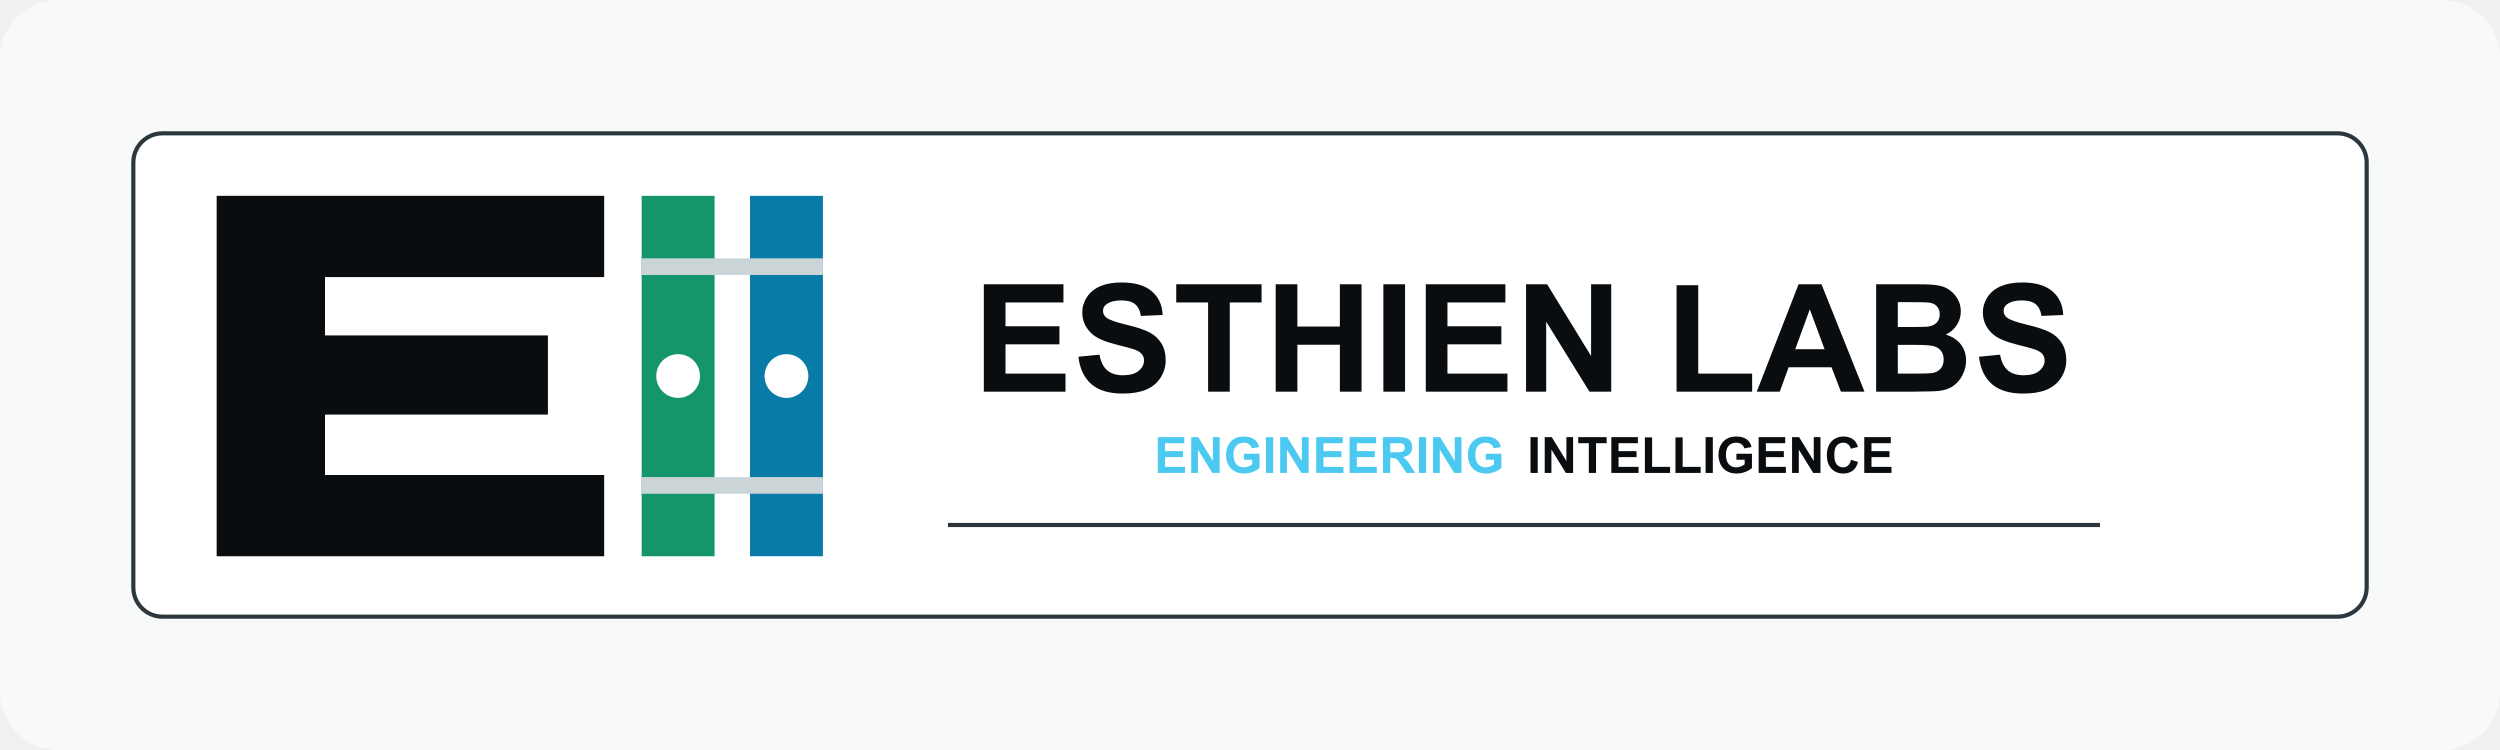
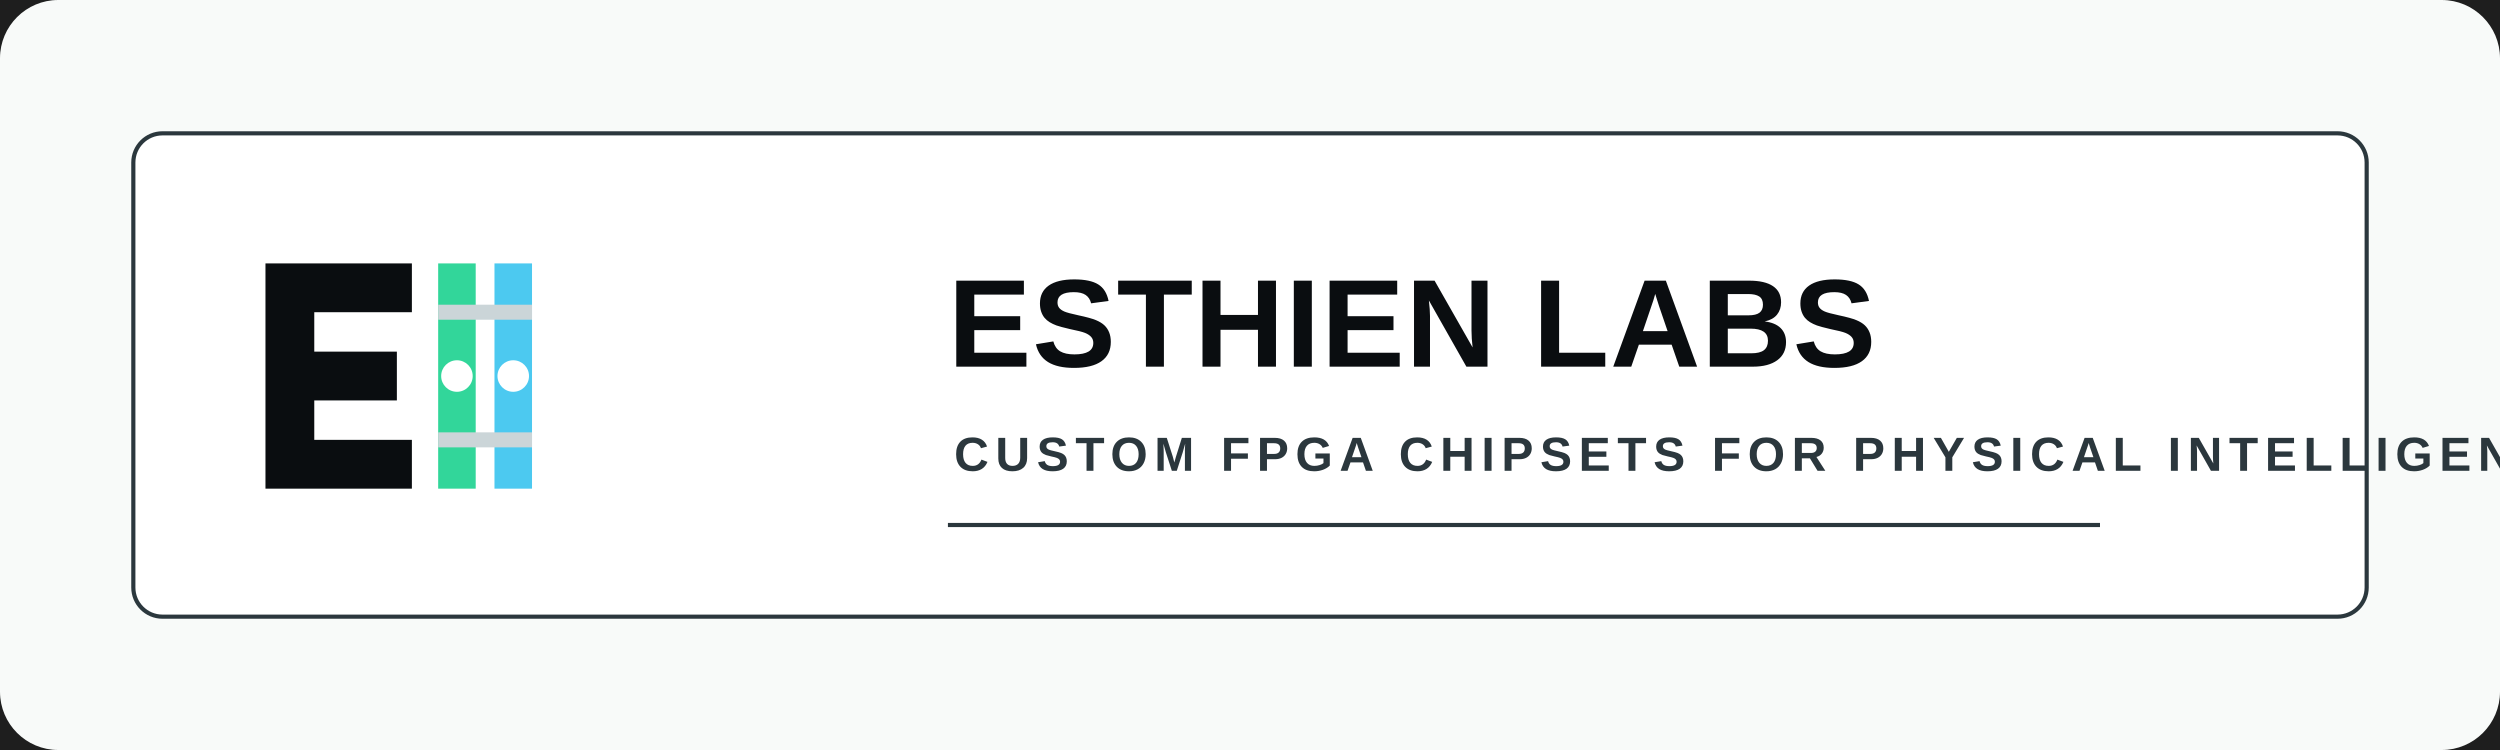
- <svg xmlns="http://www.w3.org/2000/svg" width="1200" height="360" viewBox="0 0 1200 360" fill="none">
-   <g clip-path="url(#clip0_2011_63)">
-     <path d="M1172 0H28C12.536 0 0 12.536 0 28V332C0 347.464 12.536 360 28 360H1172C1187.46 360 1200 347.464 1200 332V28C1200 12.536 1187.46 0 1172 0Z" fill="#F8FAF9" />
-     <path d="M1122 64H78C70.268 64 64 70.268 64 78V282C64 289.732 70.268 296 78 296H1122C1129.73 296 1136 289.732 1136 282V78C1136 70.268 1129.73 64 1122 64Z" fill="white" stroke="#2B373D" stroke-width="2" />
-     <path d="M104 94H290V133H156V161H263V199H156V228H290V267H104V94Z" fill="#0A0D10" />
-     <path d="M308 94H343V267H308V94Z" fill="#14956B" />
-     <path d="M360 94H395V267H360V94Z" fill="#087CA6" />
-     <path d="M308 128H395M308 233H395" stroke="#CBD5D8" stroke-width="8" />
-     <path d="M325.5 191C331.299 191 336 186.299 336 180.5C336 174.701 331.299 170 325.5 170C319.701 170 315 174.701 315 180.5C315 186.299 319.701 191 325.5 191Z" fill="white" />
-     <path d="M377.5 191C383.299 191 388 186.299 388 180.5C388 174.701 383.299 170 377.5 170C371.701 170 367 174.701 367 180.5C367 186.299 371.701 191 377.5 191Z" fill="white" />
-     <path d="M472.238 188V136.461H510.453V145.18H482.645V156.605H508.52V165.289H482.645V179.316H511.438V188H472.238ZM517.625 171.23L527.75 170.246C528.359 173.645 529.59 176.141 531.441 177.734C533.316 179.328 535.836 180.125 539 180.125C542.352 180.125 544.871 179.422 546.559 178.016C548.27 176.586 549.125 174.922 549.125 173.023C549.125 171.805 548.762 170.773 548.035 169.93C547.332 169.062 546.09 168.312 544.309 167.68C543.09 167.258 540.312 166.508 535.977 165.43C530.398 164.047 526.484 162.348 524.234 160.332C521.07 157.496 519.488 154.039 519.488 149.961C519.488 147.336 520.227 144.887 521.703 142.613C523.203 140.316 525.348 138.57 528.137 137.375C530.949 136.18 534.336 135.582 538.297 135.582C544.766 135.582 549.629 137 552.887 139.836C556.168 142.672 557.891 146.457 558.055 151.191L547.648 151.648C547.203 149 546.242 147.102 544.766 145.953C543.312 144.781 541.121 144.195 538.191 144.195C535.168 144.195 532.801 144.816 531.09 146.059C529.988 146.855 529.438 147.922 529.438 149.258C529.438 150.477 529.953 151.52 530.984 152.387C532.297 153.488 535.484 154.637 540.547 155.832C545.609 157.027 549.348 158.27 551.762 159.559C554.199 160.824 556.098 162.57 557.457 164.797C558.84 167 559.531 169.73 559.531 172.988C559.531 175.941 558.711 178.707 557.07 181.285C555.43 183.863 553.109 185.785 550.109 187.051C547.109 188.293 543.371 188.914 538.895 188.914C532.379 188.914 527.375 187.414 523.883 184.414C520.391 181.391 518.305 176.996 517.625 171.23ZM579.887 188V145.18H564.594V136.461H605.551V145.18H590.293V188H579.887ZM612.336 188V136.461H622.742V156.746H643.133V136.461H653.539V188H643.133V165.465H622.742V188H612.336ZM664.016 188V136.461H674.422V188H664.016ZM684.371 188V136.461H722.586V145.18H694.777V156.605H720.652V165.289H694.777V179.316H723.57V188H684.371ZM732.5 188V136.461H742.625L763.719 170.879V136.461H773.387V188H762.945L742.168 154.391V188H732.5ZM804.746 188V136.883H815.152V179.316H841.027V188H804.746ZM894.957 188H883.637L879.137 176.293H858.535L854.281 188H843.242L863.316 136.461H874.32L894.957 188ZM875.797 167.609L868.695 148.484L861.734 167.609H875.797ZM900.547 136.461H921.148C925.227 136.461 928.262 136.637 930.254 136.988C932.27 137.316 934.062 138.02 935.633 139.098C937.227 140.176 938.551 141.617 939.605 143.422C940.66 145.203 941.188 147.207 941.188 149.434C941.188 151.848 940.531 154.062 939.219 156.078C937.93 158.094 936.172 159.605 933.945 160.613C937.086 161.527 939.5 163.086 941.188 165.289C942.875 167.492 943.719 170.082 943.719 173.059C943.719 175.402 943.168 177.688 942.066 179.914C940.988 182.117 939.5 183.887 937.602 185.223C935.727 186.535 933.406 187.344 930.641 187.648C928.906 187.836 924.723 187.953 918.09 188H900.547V136.461ZM910.953 145.039V156.957H917.773C921.828 156.957 924.348 156.898 925.332 156.781C927.113 156.57 928.508 155.961 929.516 154.953C930.547 153.922 931.062 152.574 931.062 150.91C931.062 149.316 930.617 148.027 929.727 147.043C928.859 146.035 927.559 145.426 925.824 145.215C924.793 145.098 921.828 145.039 916.93 145.039H910.953ZM910.953 165.535V179.316H920.586C924.336 179.316 926.715 179.211 927.723 179C929.27 178.719 930.523 178.039 931.484 176.961C932.469 175.859 932.961 174.395 932.961 172.566C932.961 171.02 932.586 169.707 931.836 168.629C931.086 167.551 929.996 166.766 928.566 166.273C927.16 165.781 924.09 165.535 919.355 165.535H910.953ZM949.906 171.23L960.031 170.246C960.641 173.645 961.871 176.141 963.723 177.734C965.598 179.328 968.117 180.125 971.281 180.125C974.633 180.125 977.152 179.422 978.84 178.016C980.551 176.586 981.406 174.922 981.406 173.023C981.406 171.805 981.043 170.773 980.316 169.93C979.613 169.062 978.371 168.312 976.59 167.68C975.371 167.258 972.594 166.508 968.258 165.43C962.68 164.047 958.766 162.348 956.516 160.332C953.352 157.496 951.77 154.039 951.77 149.961C951.77 147.336 952.508 144.887 953.984 142.613C955.484 140.316 957.629 138.57 960.418 137.375C963.23 136.18 966.617 135.582 970.578 135.582C977.047 135.582 981.91 137 985.168 139.836C988.449 142.672 990.172 146.457 990.336 151.191L979.93 151.648C979.484 149 978.523 147.102 977.047 145.953C975.594 144.781 973.402 144.195 970.473 144.195C967.449 144.195 965.082 144.816 963.371 146.059C962.27 146.855 961.719 147.922 961.719 149.258C961.719 150.477 962.234 151.52 963.266 152.387C964.578 153.488 967.766 154.637 972.828 155.832C977.891 157.027 981.629 158.27 984.043 159.559C986.48 160.824 988.379 162.57 989.738 164.797C991.121 167 991.812 169.73 991.812 172.988C991.812 175.941 990.992 178.707 989.352 181.285C987.711 183.863 985.391 185.785 982.391 187.051C979.391 188.293 975.652 188.914 971.176 188.914C964.66 188.914 959.656 187.414 956.164 184.414C952.672 181.391 950.586 176.996 949.906 171.23Z" fill="#0A0D10" />
-     <path d="M555.746 227V209.82H568.484V212.727H559.215V216.535H567.84V219.43H559.215V224.105H568.812V227H555.746ZM571.789 227V209.82H575.164L582.195 221.293V209.82H585.418V227H581.938L575.012 215.797V227H571.789ZM597.09 220.684V217.789H604.566V224.633C603.84 225.336 602.785 225.957 601.402 226.496C600.027 227.027 598.633 227.293 597.219 227.293C595.422 227.293 593.855 226.918 592.52 226.168C591.184 225.41 590.18 224.332 589.508 222.934C588.836 221.527 588.5 220 588.5 218.352C588.5 216.562 588.875 214.973 589.625 213.582C590.375 212.191 591.473 211.125 592.918 210.383C594.02 209.812 595.391 209.527 597.031 209.527C599.164 209.527 600.828 209.977 602.023 210.875C603.227 211.766 604 213 604.344 214.578L600.898 215.223C600.656 214.379 600.199 213.715 599.527 213.23C598.863 212.738 598.031 212.492 597.031 212.492C595.516 212.492 594.309 212.973 593.41 213.934C592.52 214.895 592.074 216.32 592.074 218.211C592.074 220.25 592.527 221.781 593.434 222.805C594.34 223.82 595.527 224.328 596.996 224.328C597.723 224.328 598.449 224.188 599.176 223.906C599.91 223.617 600.539 223.27 601.062 222.863V220.684H597.09ZM607.672 227V209.82H611.141V227H607.672ZM614.492 227V209.82H617.867L624.898 221.293V209.82H628.121V227H624.641L617.715 215.797V227H614.492ZM631.801 227V209.82H644.539V212.727H635.27V216.535H643.895V219.43H635.27V224.105H644.867V227H631.801ZM647.809 227V209.82H660.547V212.727H651.277V216.535H659.902V219.43H651.277V224.105H660.875V227H647.809ZM663.828 227V209.82H671.129C672.965 209.82 674.297 209.977 675.125 210.289C675.961 210.594 676.629 211.141 677.129 211.93C677.629 212.719 677.879 213.621 677.879 214.637C677.879 215.926 677.5 216.992 676.742 217.836C675.984 218.672 674.852 219.199 673.344 219.418C674.094 219.855 674.711 220.336 675.195 220.859C675.688 221.383 676.348 222.312 677.176 223.648L679.273 227H675.125L672.617 223.262C671.727 221.926 671.117 221.086 670.789 220.742C670.461 220.391 670.113 220.152 669.746 220.027C669.379 219.895 668.797 219.828 668 219.828H667.297V227H663.828ZM667.297 217.086H669.863C671.527 217.086 672.566 217.016 672.98 216.875C673.395 216.734 673.719 216.492 673.953 216.148C674.188 215.805 674.305 215.375 674.305 214.859C674.305 214.281 674.148 213.816 673.836 213.465C673.531 213.105 673.098 212.879 672.535 212.785C672.254 212.746 671.41 212.727 670.004 212.727H667.297V217.086ZM681.055 227V209.82H684.523V227H681.055ZM687.875 227V209.82H691.25L698.281 221.293V209.82H701.504V227H698.023L691.098 215.797V227H687.875ZM713.176 220.684V217.789H720.652V224.633C719.926 225.336 718.871 225.957 717.488 226.496C716.113 227.027 714.719 227.293 713.305 227.293C711.508 227.293 709.941 226.918 708.605 226.168C707.27 225.41 706.266 224.332 705.594 222.934C704.922 221.527 704.586 220 704.586 218.352C704.586 216.562 704.961 214.973 705.711 213.582C706.461 212.191 707.559 211.125 709.004 210.383C710.105 209.812 711.477 209.527 713.117 209.527C715.25 209.527 716.914 209.977 718.109 210.875C719.312 211.766 720.086 213 720.43 214.578L716.984 215.223C716.742 214.379 716.285 213.715 715.613 213.23C714.949 212.738 714.117 212.492 713.117 212.492C711.602 212.492 710.395 212.973 709.496 213.934C708.605 214.895 708.16 216.32 708.16 218.211C708.16 220.25 708.613 221.781 709.52 222.805C710.426 223.82 711.613 224.328 713.082 224.328C713.809 224.328 714.535 224.188 715.262 223.906C715.996 223.617 716.625 223.27 717.148 222.863V220.684H713.176Z" fill="#4CC9F0" />
-     <path d="M734.641 227V209.82H738.109V227H734.641ZM741.461 227V209.82H744.836L751.867 221.293V209.82H755.09V227H751.609L744.684 215.797V227H741.461ZM762.637 227V212.727H757.539V209.82H771.191V212.727H766.105V227H762.637ZM773.441 227V209.82H786.18V212.727H776.91V216.535H785.535V219.43H776.91V224.105H786.508V227H773.441ZM789.543 227V209.961H793.012V224.105H801.637V227H789.543ZM804.215 227V209.961H807.684V224.105H816.309V227H804.215ZM818.688 227V209.82H822.156V227H818.688ZM833.465 220.684V217.789H840.941V224.633C840.215 225.336 839.16 225.957 837.777 226.496C836.402 227.027 835.008 227.293 833.594 227.293C831.797 227.293 830.23 226.918 828.895 226.168C827.559 225.41 826.555 224.332 825.883 222.934C825.211 221.527 824.875 220 824.875 218.352C824.875 216.562 825.25 214.973 826 213.582C826.75 212.191 827.848 211.125 829.293 210.383C830.395 209.812 831.766 209.527 833.406 209.527C835.539 209.527 837.203 209.977 838.398 210.875C839.602 211.766 840.375 213 840.719 214.578L837.273 215.223C837.031 214.379 836.574 213.715 835.902 213.23C835.238 212.738 834.406 212.492 833.406 212.492C831.891 212.492 830.684 212.973 829.785 213.934C828.895 214.895 828.449 216.32 828.449 218.211C828.449 220.25 828.902 221.781 829.809 222.805C830.715 223.82 831.902 224.328 833.371 224.328C834.098 224.328 834.824 224.188 835.551 223.906C836.285 223.617 836.914 223.27 837.438 222.863V220.684H833.465ZM844.152 227V209.82H856.891V212.727H847.621V216.535H856.246V219.43H847.621V224.105H857.219V227H844.152ZM860.195 227V209.82H863.57L870.602 221.293V209.82H873.824V227H870.344L863.418 215.797V227H860.195ZM888.496 220.684L891.859 221.75C891.344 223.625 890.484 225.02 889.281 225.934C888.086 226.84 886.566 227.293 884.723 227.293C882.441 227.293 880.566 226.516 879.098 224.961C877.629 223.398 876.895 221.266 876.895 218.562C876.895 215.703 877.633 213.484 879.109 211.906C880.586 210.32 882.527 209.527 884.934 209.527C887.035 209.527 888.742 210.148 890.055 211.391C890.836 212.125 891.422 213.18 891.812 214.555L888.379 215.375C888.176 214.484 887.75 213.781 887.102 213.266C886.461 212.75 885.68 212.492 884.758 212.492C883.484 212.492 882.449 212.949 881.652 213.863C880.863 214.777 880.469 216.258 880.469 218.305C880.469 220.477 880.859 222.023 881.641 222.945C882.422 223.867 883.438 224.328 884.688 224.328C885.609 224.328 886.402 224.035 887.066 223.449C887.73 222.863 888.207 221.941 888.496 220.684ZM894.848 227V209.82H907.586V212.727H898.316V216.535H906.941V219.43H898.316V224.105H907.914V227H894.848Z" fill="#0A0D10" />
-     <path d="M455 252H1008" stroke="#2B373D" stroke-width="2" />
+ <svg xmlns="http://www.w3.org/2000/svg" width="1200" height="360" viewBox="0 0 1200 360" fill="none" role="img" aria-label="Esthien Labs horizontal logo">
+   <rect width="1200" height="360" fill="#1E1E1E" />
+   <rect width="1200" height="360" rx="28" fill="#F8FAF9" />
+   <rect x="64" y="64" width="1072" height="232" rx="14" fill="#FFFFFF" stroke="#2B373D" stroke-width="2" />
+   <g transform="translate(104 94) scale(1.802)">
+     <path d="M13 18H26V78H13V18Z M26 18H52V31H26V18Z M26 41.5H48V54.5H26V41.5Z M26 65H52V78H26V65Z" fill="#0A0D10" />
+     <path d="M59 18H69V78H59V18Z" fill="#32D69A" />
+     <path d="M74 18H84V78H74V18Z" fill="#4CC9F0" />
+     <path d="M59 31H84M59 65H84" stroke="#CBD5D8" stroke-width="4" />
+     <circle cx="64" cy="48" r="4.2" fill="#FFFFFF" />
+     <circle cx="79" cy="48" r="4.2" fill="#FFFFFF" />
  </g>
-   <defs>
-     <clipPath id="clip0_2011_63">
-       <rect width="1200" height="360" fill="white" />
-     </clipPath>
-   </defs>
+   <text x="455" y="176" fill="#0A0D10" font-family="Arial Black, Arial, Helvetica, sans-serif" font-size="60" font-weight="900" letter-spacing="0.5">ESTHIEN LABS</text>
+   <text x="458" y="226" fill="#2B373D" font-family="Arial, Helvetica, sans-serif" font-size="23" font-weight="800" letter-spacing="3.2">CUSTOM FPGA CHIPSETS FOR PHYSICAL INTELLIGENCE</text>
+   <path d="M455 252H1008" stroke="#2B373D" stroke-width="2" />
</svg>
